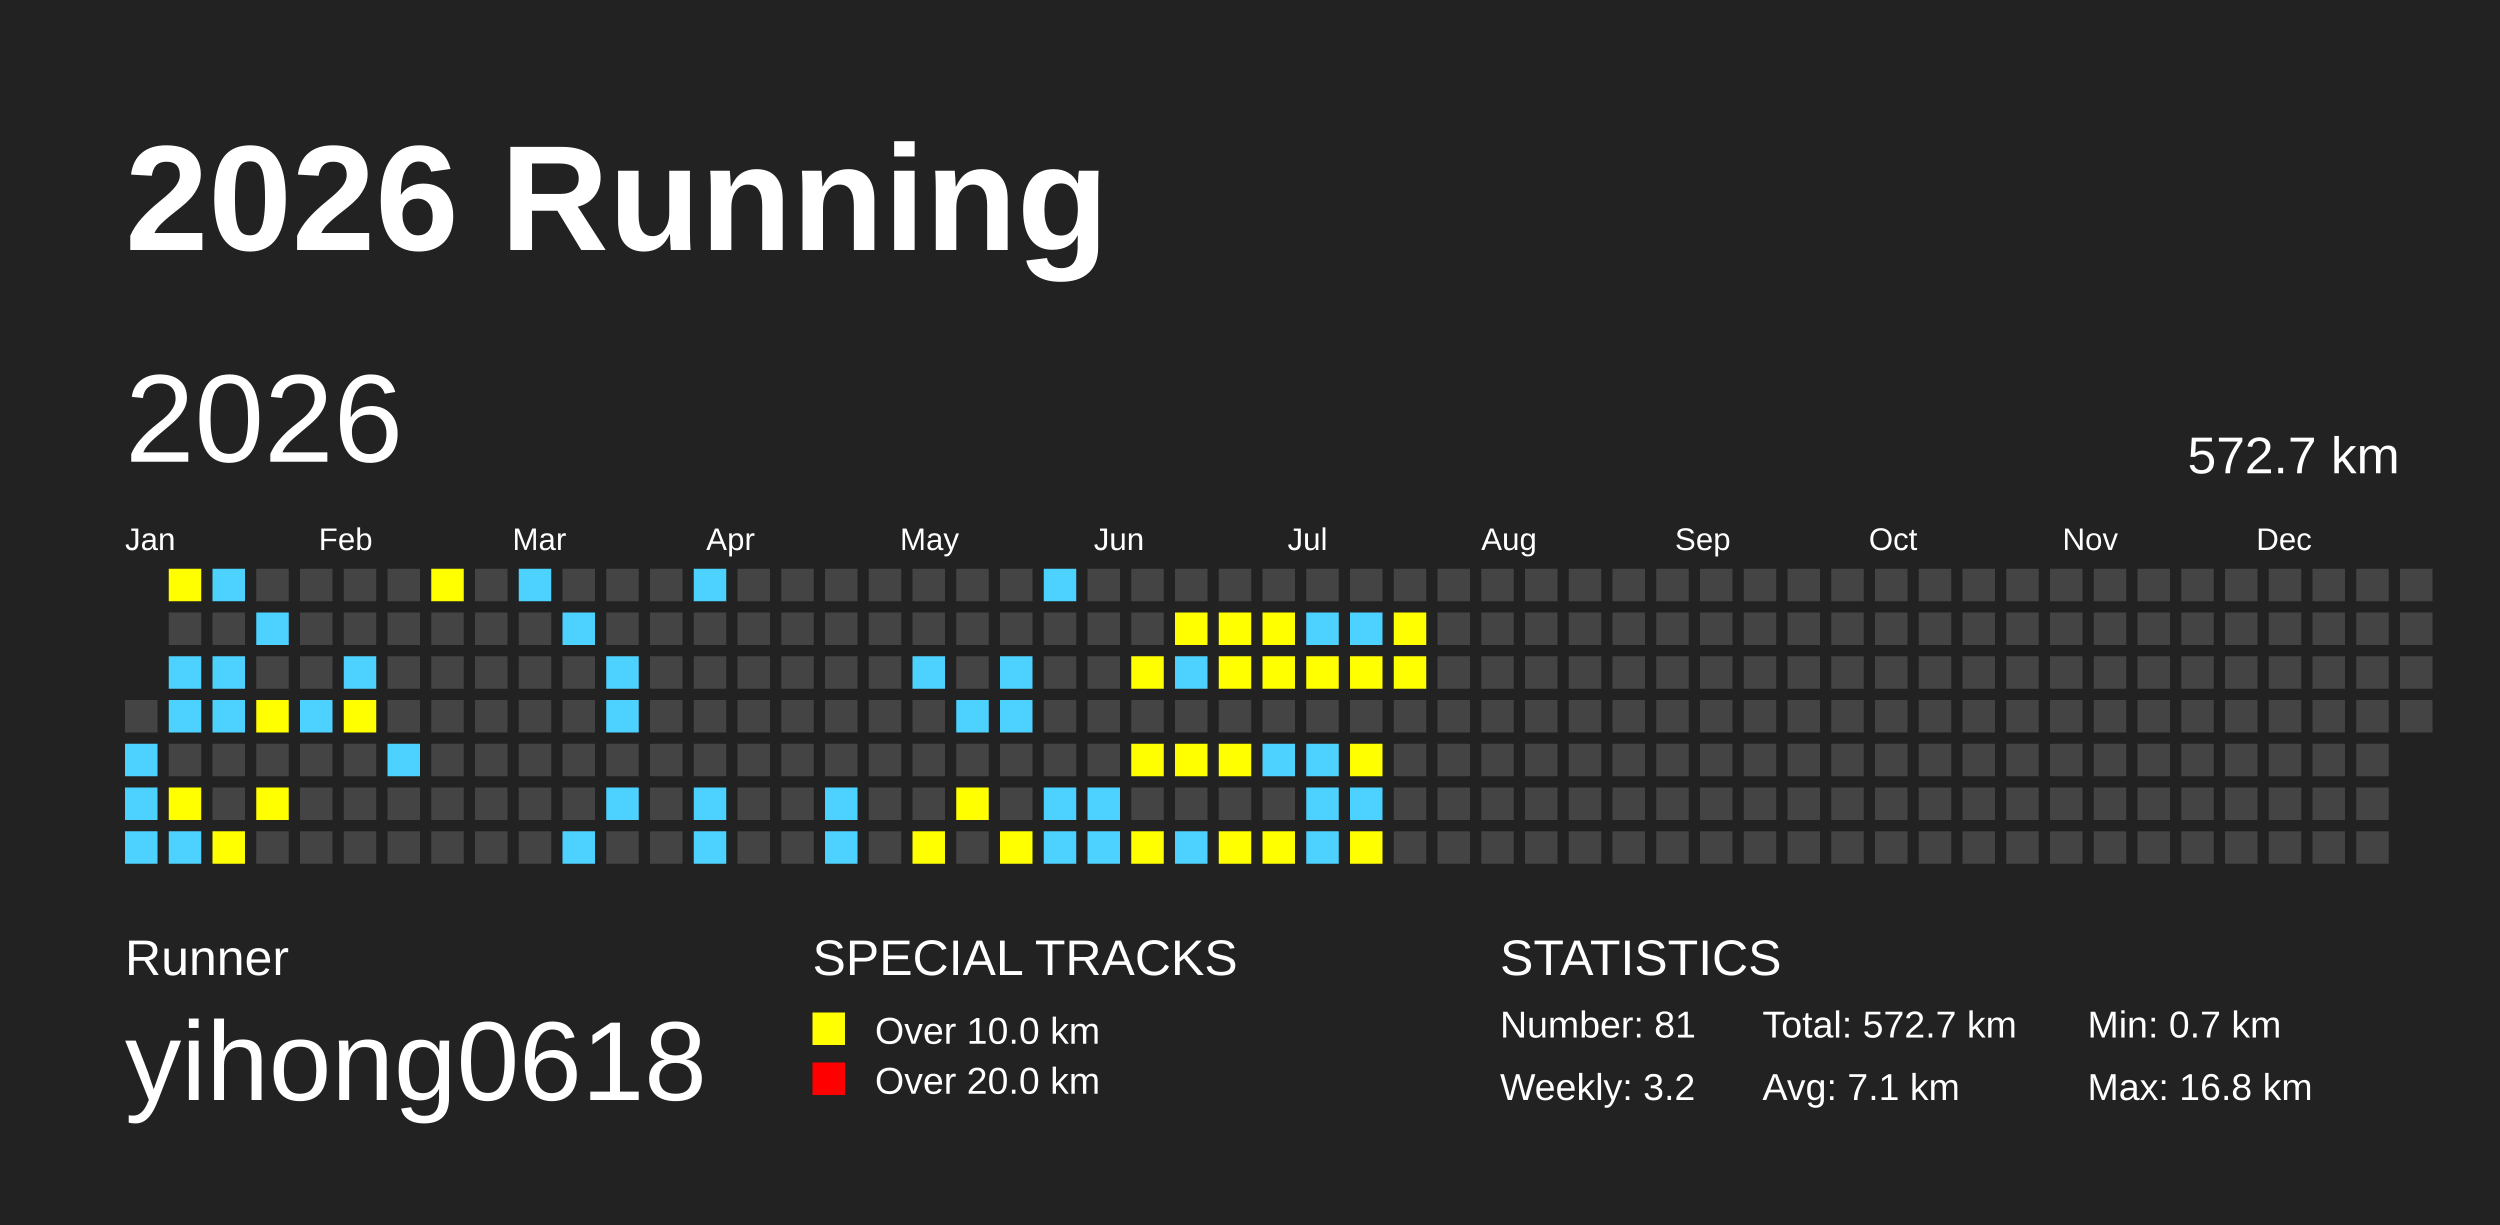
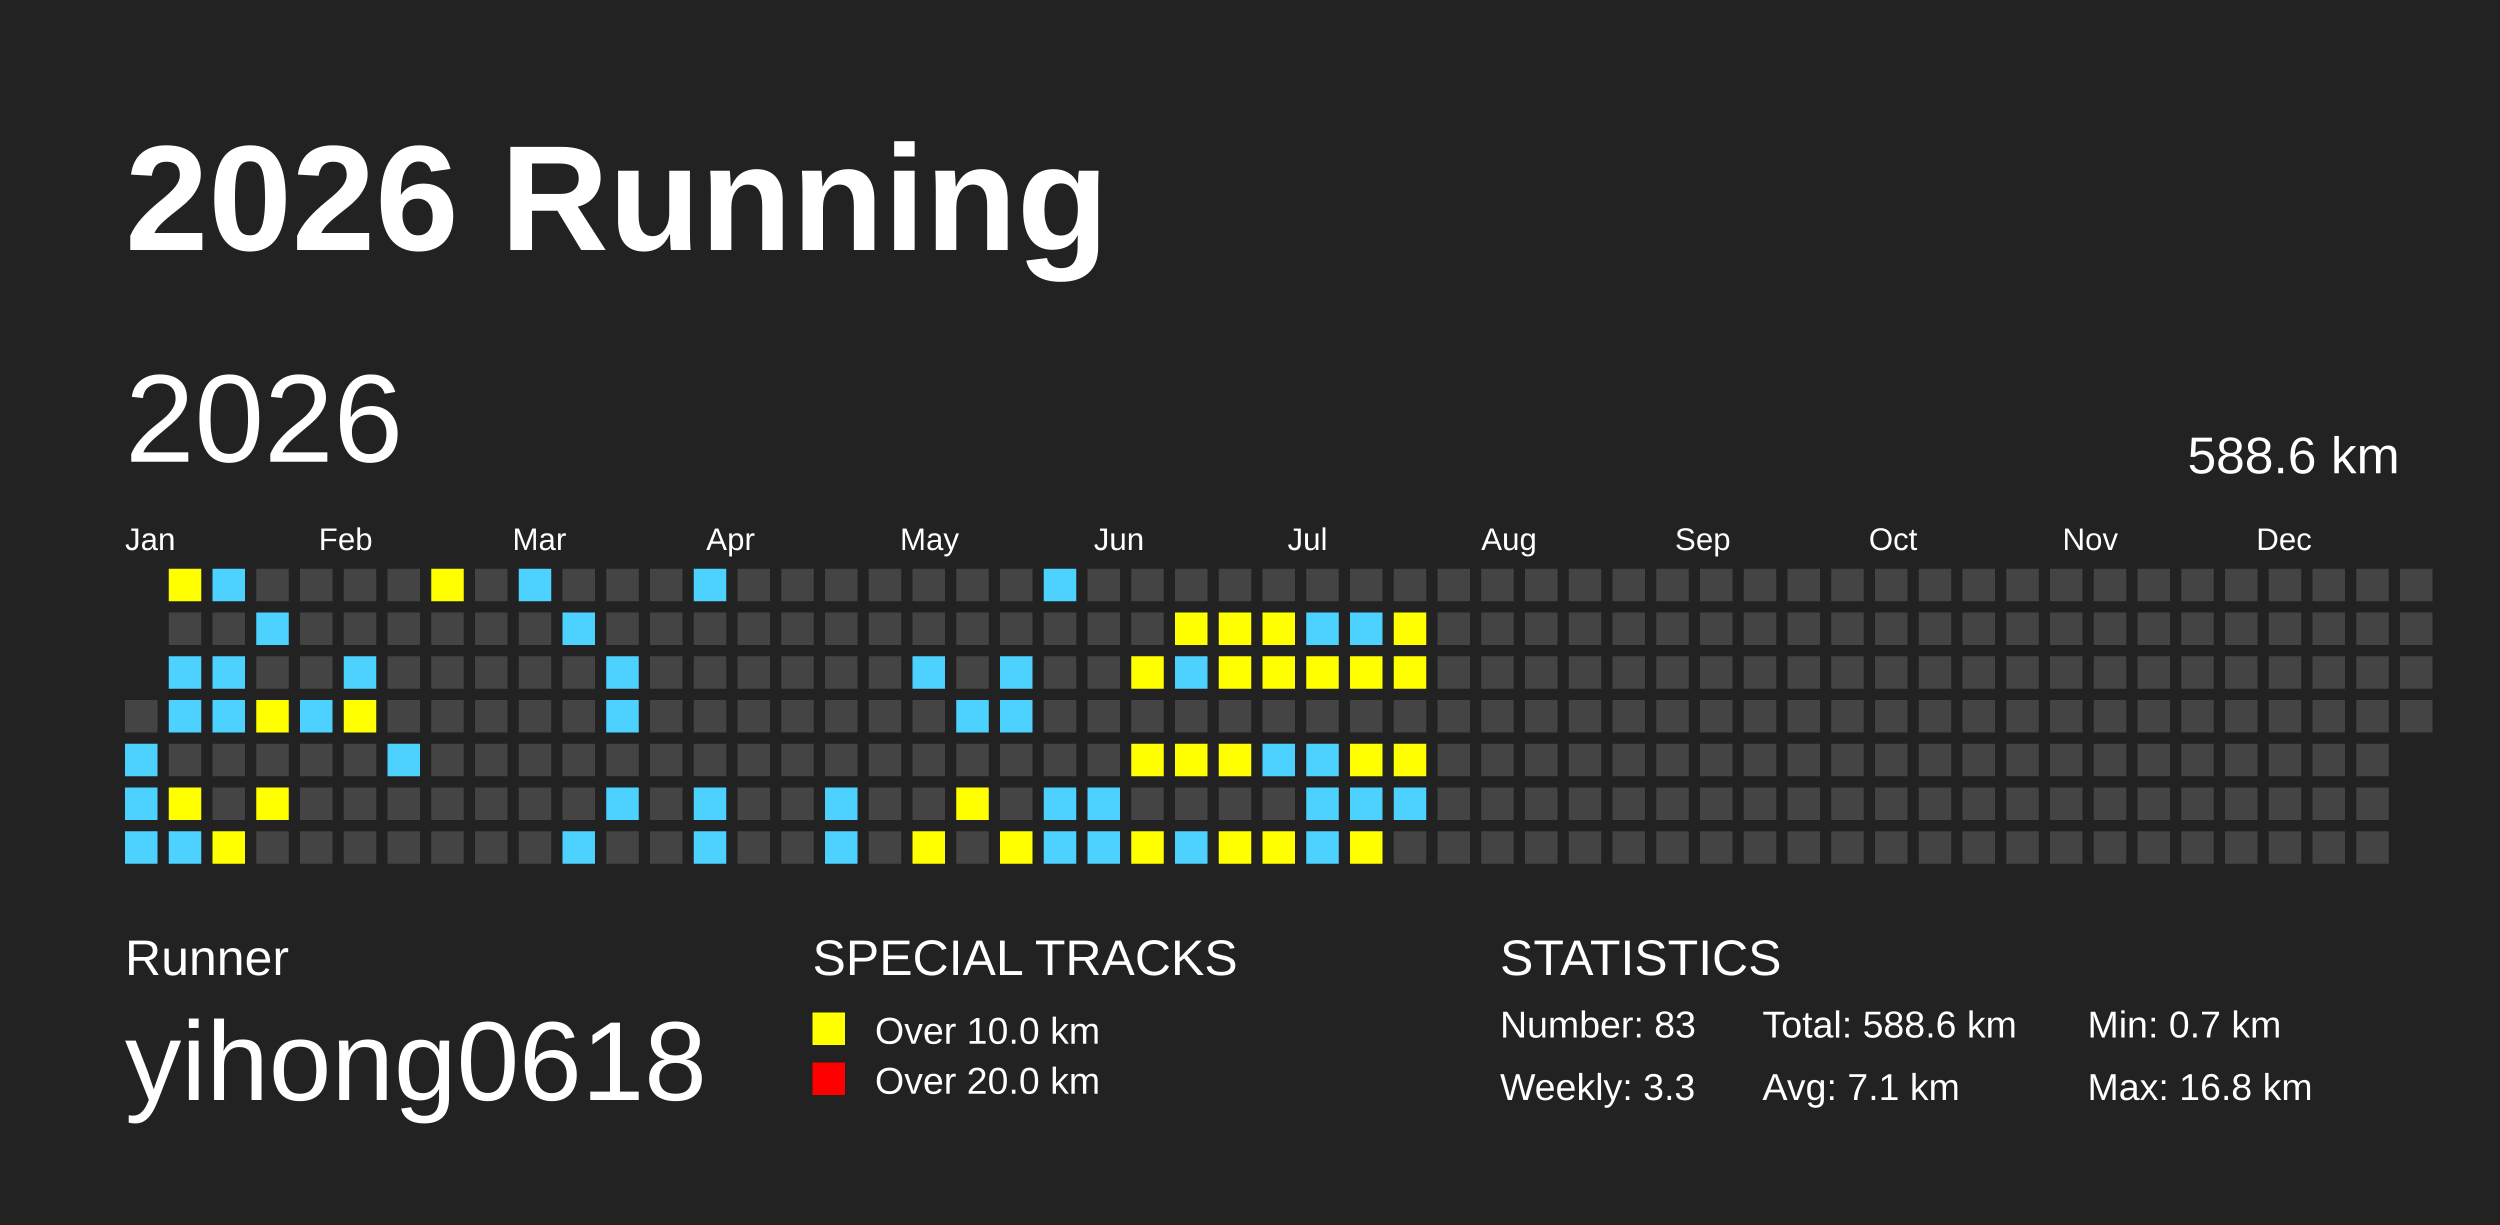
<svg xmlns="http://www.w3.org/2000/svg" baseProfile="full" height="98mm" version="1.1" viewBox="0,0,200,98" width="200mm">
  <defs>
    <pattern height="2" id="indoor-stripe" patternUnits="userSpaceOnUse" width="2">
      <line stroke="white" stroke-opacity="0.45" stroke-width="0.5" x1="0" x2="2" y1="2" y2="0" />
    </pattern>
  </defs>
  <rect fill="#222222" height="98" width="200" x="0" y="0" />
  <text fill="#FFFFFF" style="font-size:12px; font-family:Arial; font-weight:bold;" x="10" y="20">2026 Running</text>
  <text fill="#FFFFFF" style="font-size:4px; font-family:Arial" x="10" y="78">Runner</text>
  <text fill="#FFFFFF" style="font-size:9px; font-family:Arial" x="10" y="88">yihong0618</text>
  <text fill="#FFFFFF" style="font-size:4px; font-family:Arial" x="65" y="78">SPECIAL TRACKS</text>
  <rect fill="yellow" height="2.6" width="2.6" x="65" y="81" />
  <text fill="#FFFFFF" style="font-size:3px; font-family:Arial" x="70" y="83.5">Over 10.0 km</text>
  <rect fill="red" height="2.6" width="2.6" x="65" y="85" />
  <text fill="#FFFFFF" style="font-size:3px; font-family:Arial" x="70" y="87.5">Over 20.0 km</text>
  <text fill="#FFFFFF" style="font-size:4px; font-family:Arial" x="120" y="78">STATISTICS</text>
-   <text fill="#FFFFFF" style="font-size:3px; font-family:Arial" x="120" y="83">Number: 81</text>
-   <text fill="#FFFFFF" style="font-size:3px; font-family:Arial" x="120" y="88">Weekly: 3.2</text>
-   <text fill="#FFFFFF" style="font-size:3px; font-family:Arial" x="141" y="83">Total: 572.7 km</text>
+   <text fill="#FFFFFF" style="font-size:3px; font-family:Arial" x="120" y="83">Number: 83</text>
+   <text fill="#FFFFFF" style="font-size:3px; font-family:Arial" x="120" y="88">Weekly: 3.3</text>
+   <text fill="#FFFFFF" style="font-size:3px; font-family:Arial" x="141" y="83">Total: 588.6 km</text>
  <text fill="#FFFFFF" style="font-size:3px; font-family:Arial" x="141" y="88">Avg: 7.1 km</text>
  <text fill="#FFFFFF" style="font-size:3px; font-family:Arial" x="167" y="83">Min: 0.7 km</text>
  <text fill="#FFFFFF" style="font-size:3px; font-family:Arial" x="167" y="88">Max: 16.8 km</text>
  <text dominant-baseline="hanging" fill="#FFFFFF" style="font-size:10.0px; font-family:Arial;" x="10" y="30">2026</text>
-   <text dominant-baseline="hanging" fill="#FFFFFF" style="font-size:4.125px; font-family:Arial;" x="175" y="35">572.7 km</text>
+   <text dominant-baseline="hanging" fill="#FFFFFF" style="font-size:4.125px; font-family:Arial;" x="175" y="35">588.6 km</text>
  <text fill="#FFFFFF" style="font-size:2.5px; font-family:Arial" x="10.0" y="44">Jan</text>
  <text fill="#FFFFFF" style="font-size:2.5px; font-family:Arial" x="25.5" y="44">Feb</text>
  <text fill="#FFFFFF" style="font-size:2.5px; font-family:Arial" x="41.0" y="44">Mar</text>
  <text fill="#FFFFFF" style="font-size:2.5px; font-family:Arial" x="56.5" y="44">Apr</text>
  <text fill="#FFFFFF" style="font-size:2.5px; font-family:Arial" x="72.0" y="44">May</text>
  <text fill="#FFFFFF" style="font-size:2.5px; font-family:Arial" x="87.5" y="44">Jun</text>
  <text fill="#FFFFFF" style="font-size:2.5px; font-family:Arial" x="103.0" y="44">Jul</text>
  <text fill="#FFFFFF" style="font-size:2.5px; font-family:Arial" x="118.5" y="44">Aug</text>
  <text fill="#FFFFFF" style="font-size:2.5px; font-family:Arial" x="134.0" y="44">Sep</text>
  <text fill="#FFFFFF" style="font-size:2.5px; font-family:Arial" x="149.5" y="44">Oct</text>
  <text fill="#FFFFFF" style="font-size:2.5px; font-family:Arial" x="165.0" y="44">Nov</text>
  <text fill="#FFFFFF" style="font-size:2.5px; font-family:Arial" x="180.5" y="44">Dec</text>
  <rect fill="#444444" height="2.6" width="2.6" x="10.0" y="56.0" />
  <rect fill="#4DD2FF" height="2.6" width="2.6" x="10.0" y="59.5" />
  <rect fill="#4DD2FF" height="2.6" width="2.6" x="10.0" y="63.0" />
  <rect fill="#4DD2FF" height="2.6" width="2.6" x="10.0" y="66.5" />
  <rect fill="yellow" height="2.6" width="2.6" x="13.5" y="45.5" />
  <rect fill="#444444" height="2.6" width="2.6" x="13.5" y="49.0" />
  <rect fill="#4DD2FF" height="2.6" width="2.6" x="13.5" y="52.5" />
  <rect fill="#4DD2FF" height="2.6" width="2.6" x="13.5" y="56.0" />
  <rect fill="#444444" height="2.6" width="2.6" x="13.5" y="59.5" />
  <rect fill="yellow" height="2.6" width="2.6" x="13.5" y="63.0" />
  <rect fill="#4DD2FF" height="2.6" width="2.6" x="13.5" y="66.5" />
  <rect fill="#4DD2FF" height="2.6" width="2.6" x="17.0" y="45.5" />
  <rect fill="#444444" height="2.6" width="2.6" x="17.0" y="49.0" />
  <rect fill="#4DD2FF" height="2.6" width="2.6" x="17.0" y="52.5" />
  <rect fill="#4DD2FF" height="2.6" width="2.6" x="17.0" y="56.0" />
  <rect fill="#444444" height="2.6" width="2.6" x="17.0" y="59.5" />
  <rect fill="#444444" height="2.6" width="2.6" x="17.0" y="63.0" />
  <rect fill="yellow" height="2.6" width="2.6" x="17.0" y="66.5" />
  <rect fill="#444444" height="2.6" width="2.6" x="20.5" y="45.5" />
  <rect fill="#4DD2FF" height="2.6" width="2.6" x="20.5" y="49.0" />
  <rect fill="#444444" height="2.6" width="2.6" x="20.5" y="52.5" />
  <rect fill="yellow" height="2.6" width="2.6" x="20.5" y="56.0" />
  <rect fill="#444444" height="2.6" width="2.6" x="20.5" y="59.5" />
  <rect fill="yellow" height="2.6" width="2.6" x="20.5" y="63.0" />
  <rect fill="#444444" height="2.6" width="2.6" x="20.5" y="66.5" />
  <rect fill="#444444" height="2.6" width="2.6" x="24.0" y="45.5" />
  <rect fill="#444444" height="2.6" width="2.6" x="24.0" y="49.0" />
  <rect fill="#444444" height="2.6" width="2.6" x="24.0" y="52.5" />
  <rect fill="#4DD2FF" height="2.6" width="2.6" x="24.0" y="56.0" />
  <rect fill="#444444" height="2.6" width="2.6" x="24.0" y="59.5" />
  <rect fill="#444444" height="2.6" width="2.6" x="24.0" y="63.0" />
  <rect fill="#444444" height="2.6" width="2.6" x="24.0" y="66.5" />
  <rect fill="#444444" height="2.6" width="2.6" x="27.5" y="45.5" />
  <rect fill="#444444" height="2.6" width="2.6" x="27.5" y="49.0" />
  <rect fill="#4DD2FF" height="2.6" width="2.6" x="27.5" y="52.5" />
  <rect fill="yellow" height="2.6" width="2.6" x="27.5" y="56.0" />
  <rect fill="#444444" height="2.6" width="2.6" x="27.5" y="59.5" />
  <rect fill="#444444" height="2.6" width="2.6" x="27.5" y="63.0" />
  <rect fill="#444444" height="2.6" width="2.6" x="27.5" y="66.5" />
  <rect fill="#444444" height="2.6" width="2.6" x="31.0" y="45.5" />
  <rect fill="#444444" height="2.6" width="2.6" x="31.0" y="49.0" />
  <rect fill="#444444" height="2.6" width="2.6" x="31.0" y="52.5" />
  <rect fill="#444444" height="2.6" width="2.6" x="31.0" y="56.0" />
  <rect fill="#4DD2FF" height="2.6" width="2.6" x="31.0" y="59.5" />
  <rect fill="#444444" height="2.6" width="2.6" x="31.0" y="63.0" />
  <rect fill="#444444" height="2.6" width="2.6" x="31.0" y="66.5" />
  <rect fill="yellow" height="2.6" width="2.6" x="34.5" y="45.5" />
  <rect fill="#444444" height="2.6" width="2.6" x="34.5" y="49.0" />
  <rect fill="#444444" height="2.6" width="2.6" x="34.5" y="52.5" />
  <rect fill="#444444" height="2.6" width="2.6" x="34.5" y="56.0" />
  <rect fill="#444444" height="2.6" width="2.6" x="34.5" y="59.5" />
  <rect fill="#444444" height="2.6" width="2.6" x="34.5" y="63.0" />
  <rect fill="#444444" height="2.6" width="2.6" x="34.5" y="66.5" />
  <rect fill="#444444" height="2.6" width="2.6" x="38.0" y="45.5" />
  <rect fill="#444444" height="2.6" width="2.6" x="38.0" y="49.0" />
  <rect fill="#444444" height="2.6" width="2.6" x="38.0" y="52.5" />
  <rect fill="#444444" height="2.6" width="2.6" x="38.0" y="56.0" />
  <rect fill="#444444" height="2.6" width="2.6" x="38.0" y="59.5" />
  <rect fill="#444444" height="2.6" width="2.6" x="38.0" y="63.0" />
  <rect fill="#444444" height="2.6" width="2.6" x="38.0" y="66.5" />
  <rect fill="#4DD2FF" height="2.6" width="2.6" x="41.5" y="45.5" />
  <rect fill="#444444" height="2.6" width="2.6" x="41.5" y="49.0" />
  <rect fill="#444444" height="2.6" width="2.6" x="41.5" y="52.5" />
  <rect fill="#444444" height="2.6" width="2.6" x="41.5" y="56.0" />
  <rect fill="#444444" height="2.6" width="2.6" x="41.5" y="59.5" />
  <rect fill="#444444" height="2.6" width="2.6" x="41.5" y="63.0" />
  <rect fill="#444444" height="2.6" width="2.6" x="41.5" y="66.5" />
  <rect fill="#444444" height="2.6" width="2.6" x="45.0" y="45.5" />
  <rect fill="#4DD2FF" height="2.6" width="2.6" x="45.0" y="49.0" />
  <rect fill="#444444" height="2.6" width="2.6" x="45.0" y="52.5" />
  <rect fill="#444444" height="2.6" width="2.6" x="45.0" y="56.0" />
  <rect fill="#444444" height="2.6" width="2.6" x="45.0" y="59.5" />
  <rect fill="#444444" height="2.6" width="2.6" x="45.0" y="63.0" />
  <rect fill="#4DD2FF" height="2.6" width="2.6" x="45.0" y="66.5" />
  <rect fill="#444444" height="2.6" width="2.6" x="48.5" y="45.5" />
  <rect fill="#444444" height="2.6" width="2.6" x="48.5" y="49.0" />
  <rect fill="#4DD2FF" height="2.6" width="2.6" x="48.5" y="52.5" />
  <rect fill="#4DD2FF" height="2.6" width="2.6" x="48.5" y="56.0" />
  <rect fill="#444444" height="2.6" width="2.6" x="48.5" y="59.5" />
  <rect fill="#4DD2FF" height="2.6" width="2.6" x="48.5" y="63.0" />
  <rect fill="#444444" height="2.6" width="2.6" x="48.5" y="66.5" />
  <rect fill="#444444" height="2.6" width="2.6" x="52.0" y="45.5" />
  <rect fill="#444444" height="2.6" width="2.6" x="52.0" y="49.0" />
  <rect fill="#444444" height="2.6" width="2.6" x="52.0" y="52.5" />
  <rect fill="#444444" height="2.6" width="2.6" x="52.0" y="56.0" />
  <rect fill="#444444" height="2.6" width="2.6" x="52.0" y="59.5" />
  <rect fill="#444444" height="2.6" width="2.6" x="52.0" y="63.0" />
  <rect fill="#444444" height="2.6" width="2.6" x="52.0" y="66.5" />
  <rect fill="#4DD2FF" height="2.6" width="2.6" x="55.5" y="45.5" />
  <rect fill="#444444" height="2.6" width="2.6" x="55.5" y="49.0" />
  <rect fill="#444444" height="2.6" width="2.6" x="55.5" y="52.5" />
  <rect fill="#444444" height="2.6" width="2.6" x="55.5" y="56.0" />
  <rect fill="#444444" height="2.6" width="2.6" x="55.5" y="59.5" />
  <rect fill="#4DD2FF" height="2.6" width="2.6" x="55.5" y="63.0" />
  <rect fill="#4DD2FF" height="2.6" width="2.6" x="55.5" y="66.5" />
  <rect fill="#444444" height="2.6" width="2.6" x="59.0" y="45.5" />
  <rect fill="#444444" height="2.6" width="2.6" x="59.0" y="49.0" />
  <rect fill="#444444" height="2.6" width="2.6" x="59.0" y="52.5" />
  <rect fill="#444444" height="2.6" width="2.6" x="59.0" y="56.0" />
  <rect fill="#444444" height="2.6" width="2.6" x="59.0" y="59.5" />
  <rect fill="#444444" height="2.6" width="2.6" x="59.0" y="63.0" />
  <rect fill="#444444" height="2.6" width="2.6" x="59.0" y="66.5" />
  <rect fill="#444444" height="2.6" width="2.6" x="62.5" y="45.5" />
  <rect fill="#444444" height="2.6" width="2.6" x="62.5" y="49.0" />
  <rect fill="#444444" height="2.6" width="2.6" x="62.5" y="52.5" />
  <rect fill="#444444" height="2.6" width="2.6" x="62.5" y="56.0" />
  <rect fill="#444444" height="2.6" width="2.6" x="62.5" y="59.5" />
  <rect fill="#444444" height="2.6" width="2.6" x="62.5" y="63.0" />
  <rect fill="#444444" height="2.6" width="2.6" x="62.5" y="66.5" />
  <rect fill="#444444" height="2.6" width="2.6" x="66.0" y="45.5" />
  <rect fill="#444444" height="2.6" width="2.6" x="66.0" y="49.0" />
  <rect fill="#444444" height="2.6" width="2.6" x="66.0" y="52.5" />
  <rect fill="#444444" height="2.6" width="2.6" x="66.0" y="56.0" />
  <rect fill="#444444" height="2.6" width="2.6" x="66.0" y="59.5" />
  <rect fill="#4DD2FF" height="2.6" width="2.6" x="66.0" y="63.0" />
  <rect fill="#4DD2FF" height="2.6" width="2.6" x="66.0" y="66.5" />
  <rect fill="#444444" height="2.6" width="2.6" x="69.5" y="45.5" />
  <rect fill="#444444" height="2.6" width="2.6" x="69.5" y="49.0" />
  <rect fill="#444444" height="2.6" width="2.6" x="69.5" y="52.5" />
  <rect fill="#444444" height="2.6" width="2.6" x="69.5" y="56.0" />
  <rect fill="#444444" height="2.6" width="2.6" x="69.5" y="59.5" />
  <rect fill="#444444" height="2.6" width="2.6" x="69.5" y="63.0" />
  <rect fill="#444444" height="2.6" width="2.6" x="69.5" y="66.5" />
  <rect fill="#444444" height="2.6" width="2.6" x="73.0" y="45.5" />
  <rect fill="#444444" height="2.6" width="2.6" x="73.0" y="49.0" />
  <rect fill="#4DD2FF" height="2.6" width="2.6" x="73.0" y="52.5" />
  <rect fill="#444444" height="2.6" width="2.6" x="73.0" y="56.0" />
  <rect fill="#444444" height="2.6" width="2.6" x="73.0" y="59.5" />
  <rect fill="#444444" height="2.6" width="2.6" x="73.0" y="63.0" />
  <rect fill="yellow" height="2.6" width="2.6" x="73.0" y="66.5" />
  <rect fill="#444444" height="2.6" width="2.6" x="76.5" y="45.5" />
  <rect fill="#444444" height="2.6" width="2.6" x="76.5" y="49.0" />
  <rect fill="#444444" height="2.6" width="2.6" x="76.5" y="52.5" />
  <rect fill="#4DD2FF" height="2.6" width="2.6" x="76.5" y="56.0" />
  <rect fill="#444444" height="2.6" width="2.6" x="76.5" y="59.5" />
  <rect fill="yellow" height="2.6" width="2.6" x="76.5" y="63.0" />
  <rect fill="#444444" height="2.6" width="2.6" x="76.5" y="66.5" />
  <rect fill="#444444" height="2.6" width="2.6" x="80.0" y="45.5" />
  <rect fill="#444444" height="2.6" width="2.6" x="80.0" y="49.0" />
  <rect fill="#4DD2FF" height="2.6" width="2.6" x="80.0" y="52.5" />
  <rect fill="#4DD2FF" height="2.6" width="2.6" x="80.0" y="56.0" />
  <rect fill="#444444" height="2.6" width="2.6" x="80.0" y="59.5" />
  <rect fill="#444444" height="2.6" width="2.6" x="80.0" y="63.0" />
  <rect fill="yellow" height="2.6" width="2.6" x="80.0" y="66.5" />
  <rect fill="#4DD2FF" height="2.6" width="2.6" x="83.5" y="45.5" />
  <rect fill="#444444" height="2.6" width="2.6" x="83.5" y="49.0" />
  <rect fill="#444444" height="2.6" width="2.6" x="83.5" y="52.5" />
  <rect fill="#444444" height="2.6" width="2.6" x="83.5" y="56.0" />
  <rect fill="#444444" height="2.6" width="2.6" x="83.5" y="59.5" />
  <rect fill="#4DD2FF" height="2.6" width="2.6" x="83.5" y="63.0" />
  <rect fill="#4DD2FF" height="2.6" width="2.6" x="83.5" y="66.5" />
  <rect fill="#444444" height="2.6" width="2.6" x="87.0" y="45.5" />
  <rect fill="#444444" height="2.6" width="2.6" x="87.0" y="49.0" />
  <rect fill="#444444" height="2.6" width="2.6" x="87.0" y="52.5" />
  <rect fill="#444444" height="2.6" width="2.6" x="87.0" y="56.0" />
  <rect fill="#444444" height="2.6" width="2.6" x="87.0" y="59.5" />
  <rect fill="#4DD2FF" height="2.6" width="2.6" x="87.0" y="63.0" />
  <rect fill="#4DD2FF" height="2.6" width="2.6" x="87.0" y="66.5" />
  <rect fill="#444444" height="2.6" width="2.6" x="90.5" y="45.5" />
  <rect fill="#444444" height="2.6" width="2.6" x="90.5" y="49.0" />
  <rect fill="yellow" height="2.6" width="2.6" x="90.5" y="52.5" />
  <rect fill="#444444" height="2.6" width="2.6" x="90.5" y="56.0" />
  <rect fill="yellow" height="2.6" width="2.6" x="90.5" y="59.5" />
  <rect fill="#444444" height="2.6" width="2.6" x="90.5" y="63.0" />
  <rect fill="yellow" height="2.6" width="2.6" x="90.5" y="66.5" />
  <rect fill="#444444" height="2.6" width="2.6" x="94.0" y="45.5" />
  <rect fill="yellow" height="2.6" width="2.6" x="94.0" y="49.0" />
  <rect fill="#4DD2FF" height="2.6" width="2.6" x="94.0" y="52.5" />
  <rect fill="#444444" height="2.6" width="2.6" x="94.0" y="56.0" />
  <rect fill="yellow" height="2.6" width="2.6" x="94.0" y="59.5" />
  <rect fill="#444444" height="2.6" width="2.6" x="94.0" y="63.0" />
  <rect fill="#4DD2FF" height="2.6" width="2.6" x="94.0" y="66.5" />
  <rect fill="#444444" height="2.6" width="2.6" x="97.5" y="45.5" />
  <rect fill="yellow" height="2.6" width="2.6" x="97.5" y="49.0" />
  <rect fill="yellow" height="2.6" width="2.6" x="97.5" y="52.5" />
  <rect fill="#444444" height="2.6" width="2.6" x="97.5" y="56.0" />
  <rect fill="yellow" height="2.6" width="2.6" x="97.5" y="59.5" />
  <rect fill="#444444" height="2.6" width="2.6" x="97.5" y="63.0" />
  <rect fill="yellow" height="2.6" width="2.6" x="97.5" y="66.5" />
  <rect fill="#444444" height="2.6" width="2.6" x="101.0" y="45.5" />
  <rect fill="yellow" height="2.6" width="2.6" x="101.0" y="49.0" />
  <rect fill="yellow" height="2.6" width="2.6" x="101.0" y="52.5" />
  <rect fill="#444444" height="2.6" width="2.6" x="101.0" y="56.0" />
  <rect fill="#4DD2FF" height="2.6" width="2.6" x="101.0" y="59.5" />
  <rect fill="#444444" height="2.6" width="2.6" x="101.0" y="63.0" />
  <rect fill="yellow" height="2.6" width="2.6" x="101.0" y="66.5" />
  <rect fill="#444444" height="2.6" width="2.6" x="104.5" y="45.5" />
  <rect fill="#4DD2FF" height="2.6" width="2.6" x="104.5" y="49.0" />
  <rect fill="yellow" height="2.6" width="2.6" x="104.5" y="52.5" />
  <rect fill="#444444" height="2.6" width="2.6" x="104.5" y="56.0" />
  <rect fill="#4DD2FF" height="2.6" width="2.6" x="104.5" y="59.5" />
  <rect fill="#4DD2FF" height="2.6" width="2.6" x="104.5" y="63.0" />
  <rect fill="#4DD2FF" height="2.6" width="2.6" x="104.5" y="66.5" />
  <rect fill="#444444" height="2.6" width="2.6" x="108.0" y="45.5" />
  <rect fill="#4DD2FF" height="2.6" width="2.6" x="108.0" y="49.0" />
  <rect fill="yellow" height="2.6" width="2.6" x="108.0" y="52.5" />
  <rect fill="#444444" height="2.6" width="2.6" x="108.0" y="56.0" />
  <rect fill="yellow" height="2.6" width="2.6" x="108.0" y="59.5" />
  <rect fill="#4DD2FF" height="2.6" width="2.6" x="108.0" y="63.0" />
  <rect fill="yellow" height="2.6" width="2.6" x="108.0" y="66.5" />
  <rect fill="#444444" height="2.6" width="2.6" x="111.5" y="45.5" />
  <rect fill="yellow" height="2.6" width="2.6" x="111.5" y="49.0" />
  <rect fill="yellow" height="2.6" width="2.6" x="111.5" y="52.5" />
  <rect fill="#444444" height="2.6" width="2.6" x="111.5" y="56.0" />
-   <rect fill="#444444" height="2.6" width="2.6" x="111.5" y="59.5" />
-   <rect fill="#444444" height="2.6" width="2.6" x="111.5" y="63.0" />
+   <rect fill="yellow" height="2.6" width="2.6" x="111.5" y="59.5" />
+   <rect fill="#4DD2FF" height="2.6" width="2.6" x="111.5" y="63.0" />
  <rect fill="#444444" height="2.6" width="2.6" x="111.5" y="66.5" />
  <rect fill="#444444" height="2.6" width="2.6" x="115.0" y="45.5" />
  <rect fill="#444444" height="2.6" width="2.6" x="115.0" y="49.0" />
  <rect fill="#444444" height="2.6" width="2.6" x="115.0" y="52.5" />
  <rect fill="#444444" height="2.6" width="2.6" x="115.0" y="56.0" />
  <rect fill="#444444" height="2.6" width="2.6" x="115.0" y="59.5" />
  <rect fill="#444444" height="2.6" width="2.6" x="115.0" y="63.0" />
  <rect fill="#444444" height="2.6" width="2.6" x="115.0" y="66.5" />
  <rect fill="#444444" height="2.6" width="2.6" x="118.5" y="45.5" />
  <rect fill="#444444" height="2.6" width="2.6" x="118.5" y="49.0" />
  <rect fill="#444444" height="2.6" width="2.6" x="118.5" y="52.5" />
  <rect fill="#444444" height="2.6" width="2.6" x="118.5" y="56.0" />
  <rect fill="#444444" height="2.6" width="2.6" x="118.5" y="59.5" />
  <rect fill="#444444" height="2.6" width="2.6" x="118.5" y="63.0" />
  <rect fill="#444444" height="2.6" width="2.6" x="118.5" y="66.5" />
  <rect fill="#444444" height="2.6" width="2.6" x="122.0" y="45.5" />
  <rect fill="#444444" height="2.6" width="2.6" x="122.0" y="49.0" />
  <rect fill="#444444" height="2.6" width="2.6" x="122.0" y="52.5" />
  <rect fill="#444444" height="2.6" width="2.6" x="122.0" y="56.0" />
  <rect fill="#444444" height="2.6" width="2.6" x="122.0" y="59.5" />
  <rect fill="#444444" height="2.6" width="2.6" x="122.0" y="63.0" />
  <rect fill="#444444" height="2.6" width="2.6" x="122.0" y="66.5" />
  <rect fill="#444444" height="2.6" width="2.6" x="125.5" y="45.5" />
  <rect fill="#444444" height="2.6" width="2.6" x="125.5" y="49.0" />
  <rect fill="#444444" height="2.6" width="2.6" x="125.5" y="52.5" />
  <rect fill="#444444" height="2.6" width="2.6" x="125.5" y="56.0" />
  <rect fill="#444444" height="2.6" width="2.6" x="125.5" y="59.5" />
  <rect fill="#444444" height="2.6" width="2.6" x="125.5" y="63.0" />
  <rect fill="#444444" height="2.6" width="2.6" x="125.5" y="66.5" />
  <rect fill="#444444" height="2.6" width="2.6" x="129.0" y="45.5" />
  <rect fill="#444444" height="2.6" width="2.6" x="129.0" y="49.0" />
  <rect fill="#444444" height="2.6" width="2.6" x="129.0" y="52.5" />
  <rect fill="#444444" height="2.6" width="2.6" x="129.0" y="56.0" />
  <rect fill="#444444" height="2.6" width="2.6" x="129.0" y="59.5" />
  <rect fill="#444444" height="2.6" width="2.6" x="129.0" y="63.0" />
  <rect fill="#444444" height="2.6" width="2.6" x="129.0" y="66.5" />
  <rect fill="#444444" height="2.6" width="2.6" x="132.5" y="45.5" />
  <rect fill="#444444" height="2.6" width="2.6" x="132.5" y="49.0" />
  <rect fill="#444444" height="2.6" width="2.6" x="132.5" y="52.5" />
  <rect fill="#444444" height="2.6" width="2.6" x="132.5" y="56.0" />
  <rect fill="#444444" height="2.6" width="2.6" x="132.5" y="59.5" />
  <rect fill="#444444" height="2.6" width="2.6" x="132.5" y="63.0" />
  <rect fill="#444444" height="2.6" width="2.6" x="132.5" y="66.5" />
  <rect fill="#444444" height="2.6" width="2.6" x="136.0" y="45.5" />
  <rect fill="#444444" height="2.6" width="2.6" x="136.0" y="49.0" />
  <rect fill="#444444" height="2.6" width="2.6" x="136.0" y="52.5" />
  <rect fill="#444444" height="2.6" width="2.6" x="136.0" y="56.0" />
  <rect fill="#444444" height="2.6" width="2.6" x="136.0" y="59.5" />
  <rect fill="#444444" height="2.6" width="2.6" x="136.0" y="63.0" />
  <rect fill="#444444" height="2.6" width="2.6" x="136.0" y="66.5" />
  <rect fill="#444444" height="2.6" width="2.6" x="139.5" y="45.5" />
  <rect fill="#444444" height="2.6" width="2.6" x="139.5" y="49.0" />
  <rect fill="#444444" height="2.6" width="2.6" x="139.5" y="52.5" />
  <rect fill="#444444" height="2.6" width="2.6" x="139.5" y="56.0" />
  <rect fill="#444444" height="2.6" width="2.6" x="139.5" y="59.5" />
  <rect fill="#444444" height="2.6" width="2.6" x="139.5" y="63.0" />
  <rect fill="#444444" height="2.6" width="2.6" x="139.5" y="66.5" />
  <rect fill="#444444" height="2.6" width="2.6" x="143.0" y="45.5" />
  <rect fill="#444444" height="2.6" width="2.6" x="143.0" y="49.0" />
  <rect fill="#444444" height="2.6" width="2.6" x="143.0" y="52.5" />
  <rect fill="#444444" height="2.6" width="2.6" x="143.0" y="56.0" />
  <rect fill="#444444" height="2.6" width="2.6" x="143.0" y="59.5" />
  <rect fill="#444444" height="2.6" width="2.6" x="143.0" y="63.0" />
  <rect fill="#444444" height="2.6" width="2.6" x="143.0" y="66.5" />
  <rect fill="#444444" height="2.6" width="2.6" x="146.5" y="45.5" />
  <rect fill="#444444" height="2.6" width="2.6" x="146.5" y="49.0" />
  <rect fill="#444444" height="2.6" width="2.6" x="146.5" y="52.5" />
  <rect fill="#444444" height="2.6" width="2.6" x="146.5" y="56.0" />
  <rect fill="#444444" height="2.6" width="2.6" x="146.5" y="59.5" />
  <rect fill="#444444" height="2.6" width="2.6" x="146.5" y="63.0" />
  <rect fill="#444444" height="2.6" width="2.6" x="146.5" y="66.5" />
  <rect fill="#444444" height="2.6" width="2.6" x="150.0" y="45.5" />
  <rect fill="#444444" height="2.6" width="2.6" x="150.0" y="49.0" />
  <rect fill="#444444" height="2.6" width="2.6" x="150.0" y="52.5" />
  <rect fill="#444444" height="2.6" width="2.6" x="150.0" y="56.0" />
  <rect fill="#444444" height="2.6" width="2.6" x="150.0" y="59.5" />
  <rect fill="#444444" height="2.6" width="2.6" x="150.0" y="63.0" />
  <rect fill="#444444" height="2.6" width="2.6" x="150.0" y="66.5" />
  <rect fill="#444444" height="2.6" width="2.6" x="153.5" y="45.5" />
  <rect fill="#444444" height="2.6" width="2.6" x="153.5" y="49.0" />
  <rect fill="#444444" height="2.6" width="2.6" x="153.5" y="52.5" />
  <rect fill="#444444" height="2.6" width="2.6" x="153.5" y="56.0" />
  <rect fill="#444444" height="2.6" width="2.6" x="153.5" y="59.5" />
  <rect fill="#444444" height="2.6" width="2.6" x="153.5" y="63.0" />
  <rect fill="#444444" height="2.6" width="2.6" x="153.5" y="66.5" />
  <rect fill="#444444" height="2.6" width="2.6" x="157.0" y="45.5" />
  <rect fill="#444444" height="2.6" width="2.6" x="157.0" y="49.0" />
  <rect fill="#444444" height="2.6" width="2.6" x="157.0" y="52.5" />
  <rect fill="#444444" height="2.6" width="2.6" x="157.0" y="56.0" />
  <rect fill="#444444" height="2.6" width="2.6" x="157.0" y="59.5" />
  <rect fill="#444444" height="2.6" width="2.6" x="157.0" y="63.0" />
  <rect fill="#444444" height="2.6" width="2.6" x="157.0" y="66.5" />
  <rect fill="#444444" height="2.6" width="2.6" x="160.5" y="45.5" />
  <rect fill="#444444" height="2.6" width="2.6" x="160.5" y="49.0" />
  <rect fill="#444444" height="2.6" width="2.6" x="160.5" y="52.5" />
  <rect fill="#444444" height="2.6" width="2.6" x="160.5" y="56.0" />
  <rect fill="#444444" height="2.6" width="2.6" x="160.5" y="59.5" />
  <rect fill="#444444" height="2.6" width="2.6" x="160.5" y="63.0" />
  <rect fill="#444444" height="2.6" width="2.6" x="160.5" y="66.5" />
  <rect fill="#444444" height="2.6" width="2.6" x="164.0" y="45.5" />
  <rect fill="#444444" height="2.6" width="2.6" x="164.0" y="49.0" />
  <rect fill="#444444" height="2.6" width="2.6" x="164.0" y="52.5" />
  <rect fill="#444444" height="2.6" width="2.6" x="164.0" y="56.0" />
  <rect fill="#444444" height="2.6" width="2.6" x="164.0" y="59.5" />
  <rect fill="#444444" height="2.6" width="2.6" x="164.0" y="63.0" />
  <rect fill="#444444" height="2.6" width="2.6" x="164.0" y="66.5" />
  <rect fill="#444444" height="2.6" width="2.6" x="167.5" y="45.5" />
  <rect fill="#444444" height="2.6" width="2.6" x="167.5" y="49.0" />
  <rect fill="#444444" height="2.6" width="2.6" x="167.5" y="52.5" />
  <rect fill="#444444" height="2.6" width="2.6" x="167.5" y="56.0" />
  <rect fill="#444444" height="2.6" width="2.6" x="167.5" y="59.5" />
  <rect fill="#444444" height="2.6" width="2.6" x="167.5" y="63.0" />
  <rect fill="#444444" height="2.6" width="2.6" x="167.5" y="66.5" />
  <rect fill="#444444" height="2.6" width="2.6" x="171.0" y="45.5" />
  <rect fill="#444444" height="2.6" width="2.6" x="171.0" y="49.0" />
  <rect fill="#444444" height="2.6" width="2.6" x="171.0" y="52.5" />
  <rect fill="#444444" height="2.6" width="2.6" x="171.0" y="56.0" />
  <rect fill="#444444" height="2.6" width="2.6" x="171.0" y="59.5" />
  <rect fill="#444444" height="2.6" width="2.6" x="171.0" y="63.0" />
  <rect fill="#444444" height="2.6" width="2.6" x="171.0" y="66.5" />
  <rect fill="#444444" height="2.6" width="2.6" x="174.5" y="45.5" />
  <rect fill="#444444" height="2.6" width="2.6" x="174.5" y="49.0" />
  <rect fill="#444444" height="2.6" width="2.6" x="174.5" y="52.5" />
  <rect fill="#444444" height="2.6" width="2.6" x="174.5" y="56.0" />
  <rect fill="#444444" height="2.6" width="2.6" x="174.5" y="59.5" />
  <rect fill="#444444" height="2.6" width="2.6" x="174.5" y="63.0" />
  <rect fill="#444444" height="2.6" width="2.6" x="174.5" y="66.5" />
  <rect fill="#444444" height="2.6" width="2.6" x="178.0" y="45.5" />
  <rect fill="#444444" height="2.6" width="2.6" x="178.0" y="49.0" />
  <rect fill="#444444" height="2.6" width="2.6" x="178.0" y="52.5" />
  <rect fill="#444444" height="2.6" width="2.6" x="178.0" y="56.0" />
  <rect fill="#444444" height="2.6" width="2.6" x="178.0" y="59.5" />
  <rect fill="#444444" height="2.6" width="2.6" x="178.0" y="63.0" />
  <rect fill="#444444" height="2.6" width="2.6" x="178.0" y="66.5" />
  <rect fill="#444444" height="2.6" width="2.6" x="181.5" y="45.5" />
  <rect fill="#444444" height="2.6" width="2.6" x="181.5" y="49.0" />
  <rect fill="#444444" height="2.6" width="2.6" x="181.5" y="52.5" />
  <rect fill="#444444" height="2.6" width="2.6" x="181.5" y="56.0" />
  <rect fill="#444444" height="2.6" width="2.6" x="181.5" y="59.5" />
  <rect fill="#444444" height="2.6" width="2.6" x="181.5" y="63.0" />
  <rect fill="#444444" height="2.6" width="2.6" x="181.5" y="66.5" />
  <rect fill="#444444" height="2.6" width="2.6" x="185.0" y="45.5" />
  <rect fill="#444444" height="2.6" width="2.6" x="185.0" y="49.0" />
  <rect fill="#444444" height="2.6" width="2.6" x="185.0" y="52.5" />
  <rect fill="#444444" height="2.6" width="2.6" x="185.0" y="56.0" />
  <rect fill="#444444" height="2.6" width="2.6" x="185.0" y="59.5" />
  <rect fill="#444444" height="2.6" width="2.6" x="185.0" y="63.0" />
  <rect fill="#444444" height="2.6" width="2.6" x="185.0" y="66.5" />
  <rect fill="#444444" height="2.6" width="2.6" x="188.5" y="45.5" />
  <rect fill="#444444" height="2.6" width="2.6" x="188.5" y="49.0" />
  <rect fill="#444444" height="2.6" width="2.6" x="188.5" y="52.5" />
  <rect fill="#444444" height="2.6" width="2.6" x="188.5" y="56.0" />
  <rect fill="#444444" height="2.6" width="2.6" x="188.5" y="59.5" />
  <rect fill="#444444" height="2.6" width="2.6" x="188.5" y="63.0" />
  <rect fill="#444444" height="2.6" width="2.6" x="188.5" y="66.5" />
  <rect fill="#444444" height="2.6" width="2.6" x="192.0" y="45.5" />
  <rect fill="#444444" height="2.6" width="2.6" x="192.0" y="49.0" />
  <rect fill="#444444" height="2.6" width="2.6" x="192.0" y="52.5" />
  <rect fill="#444444" height="2.6" width="2.6" x="192.0" y="56.0" />
</svg>
